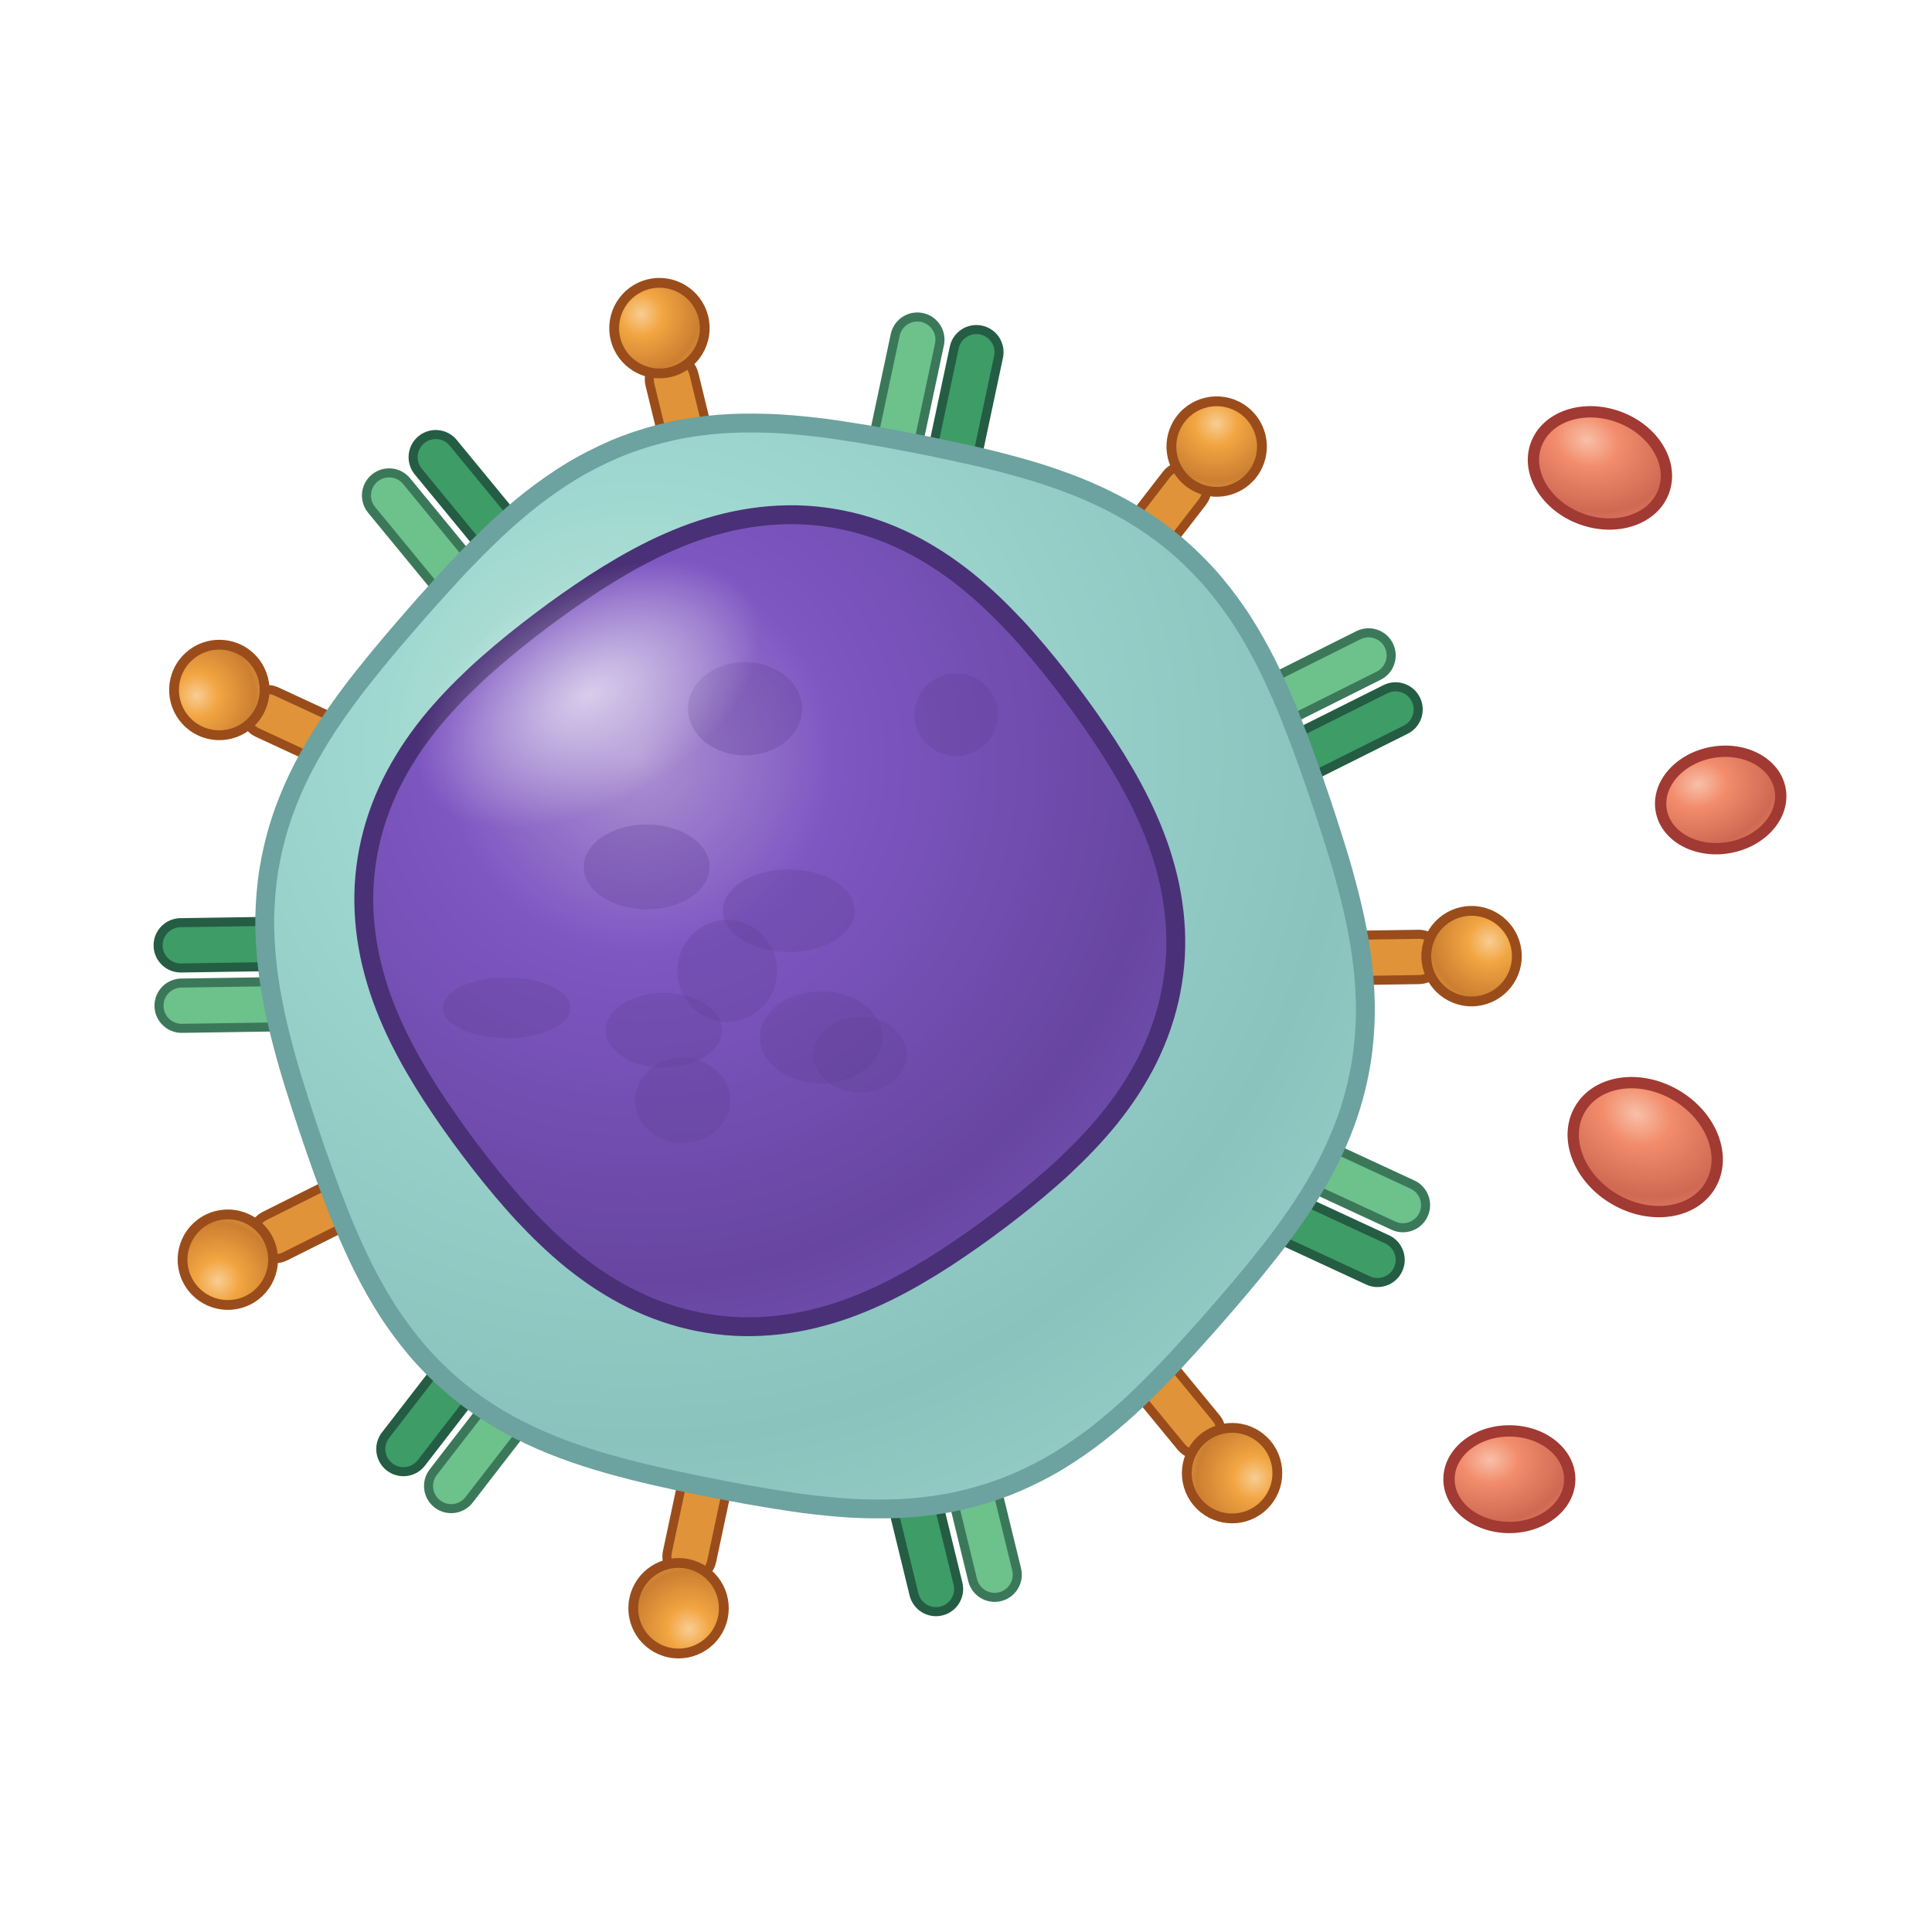
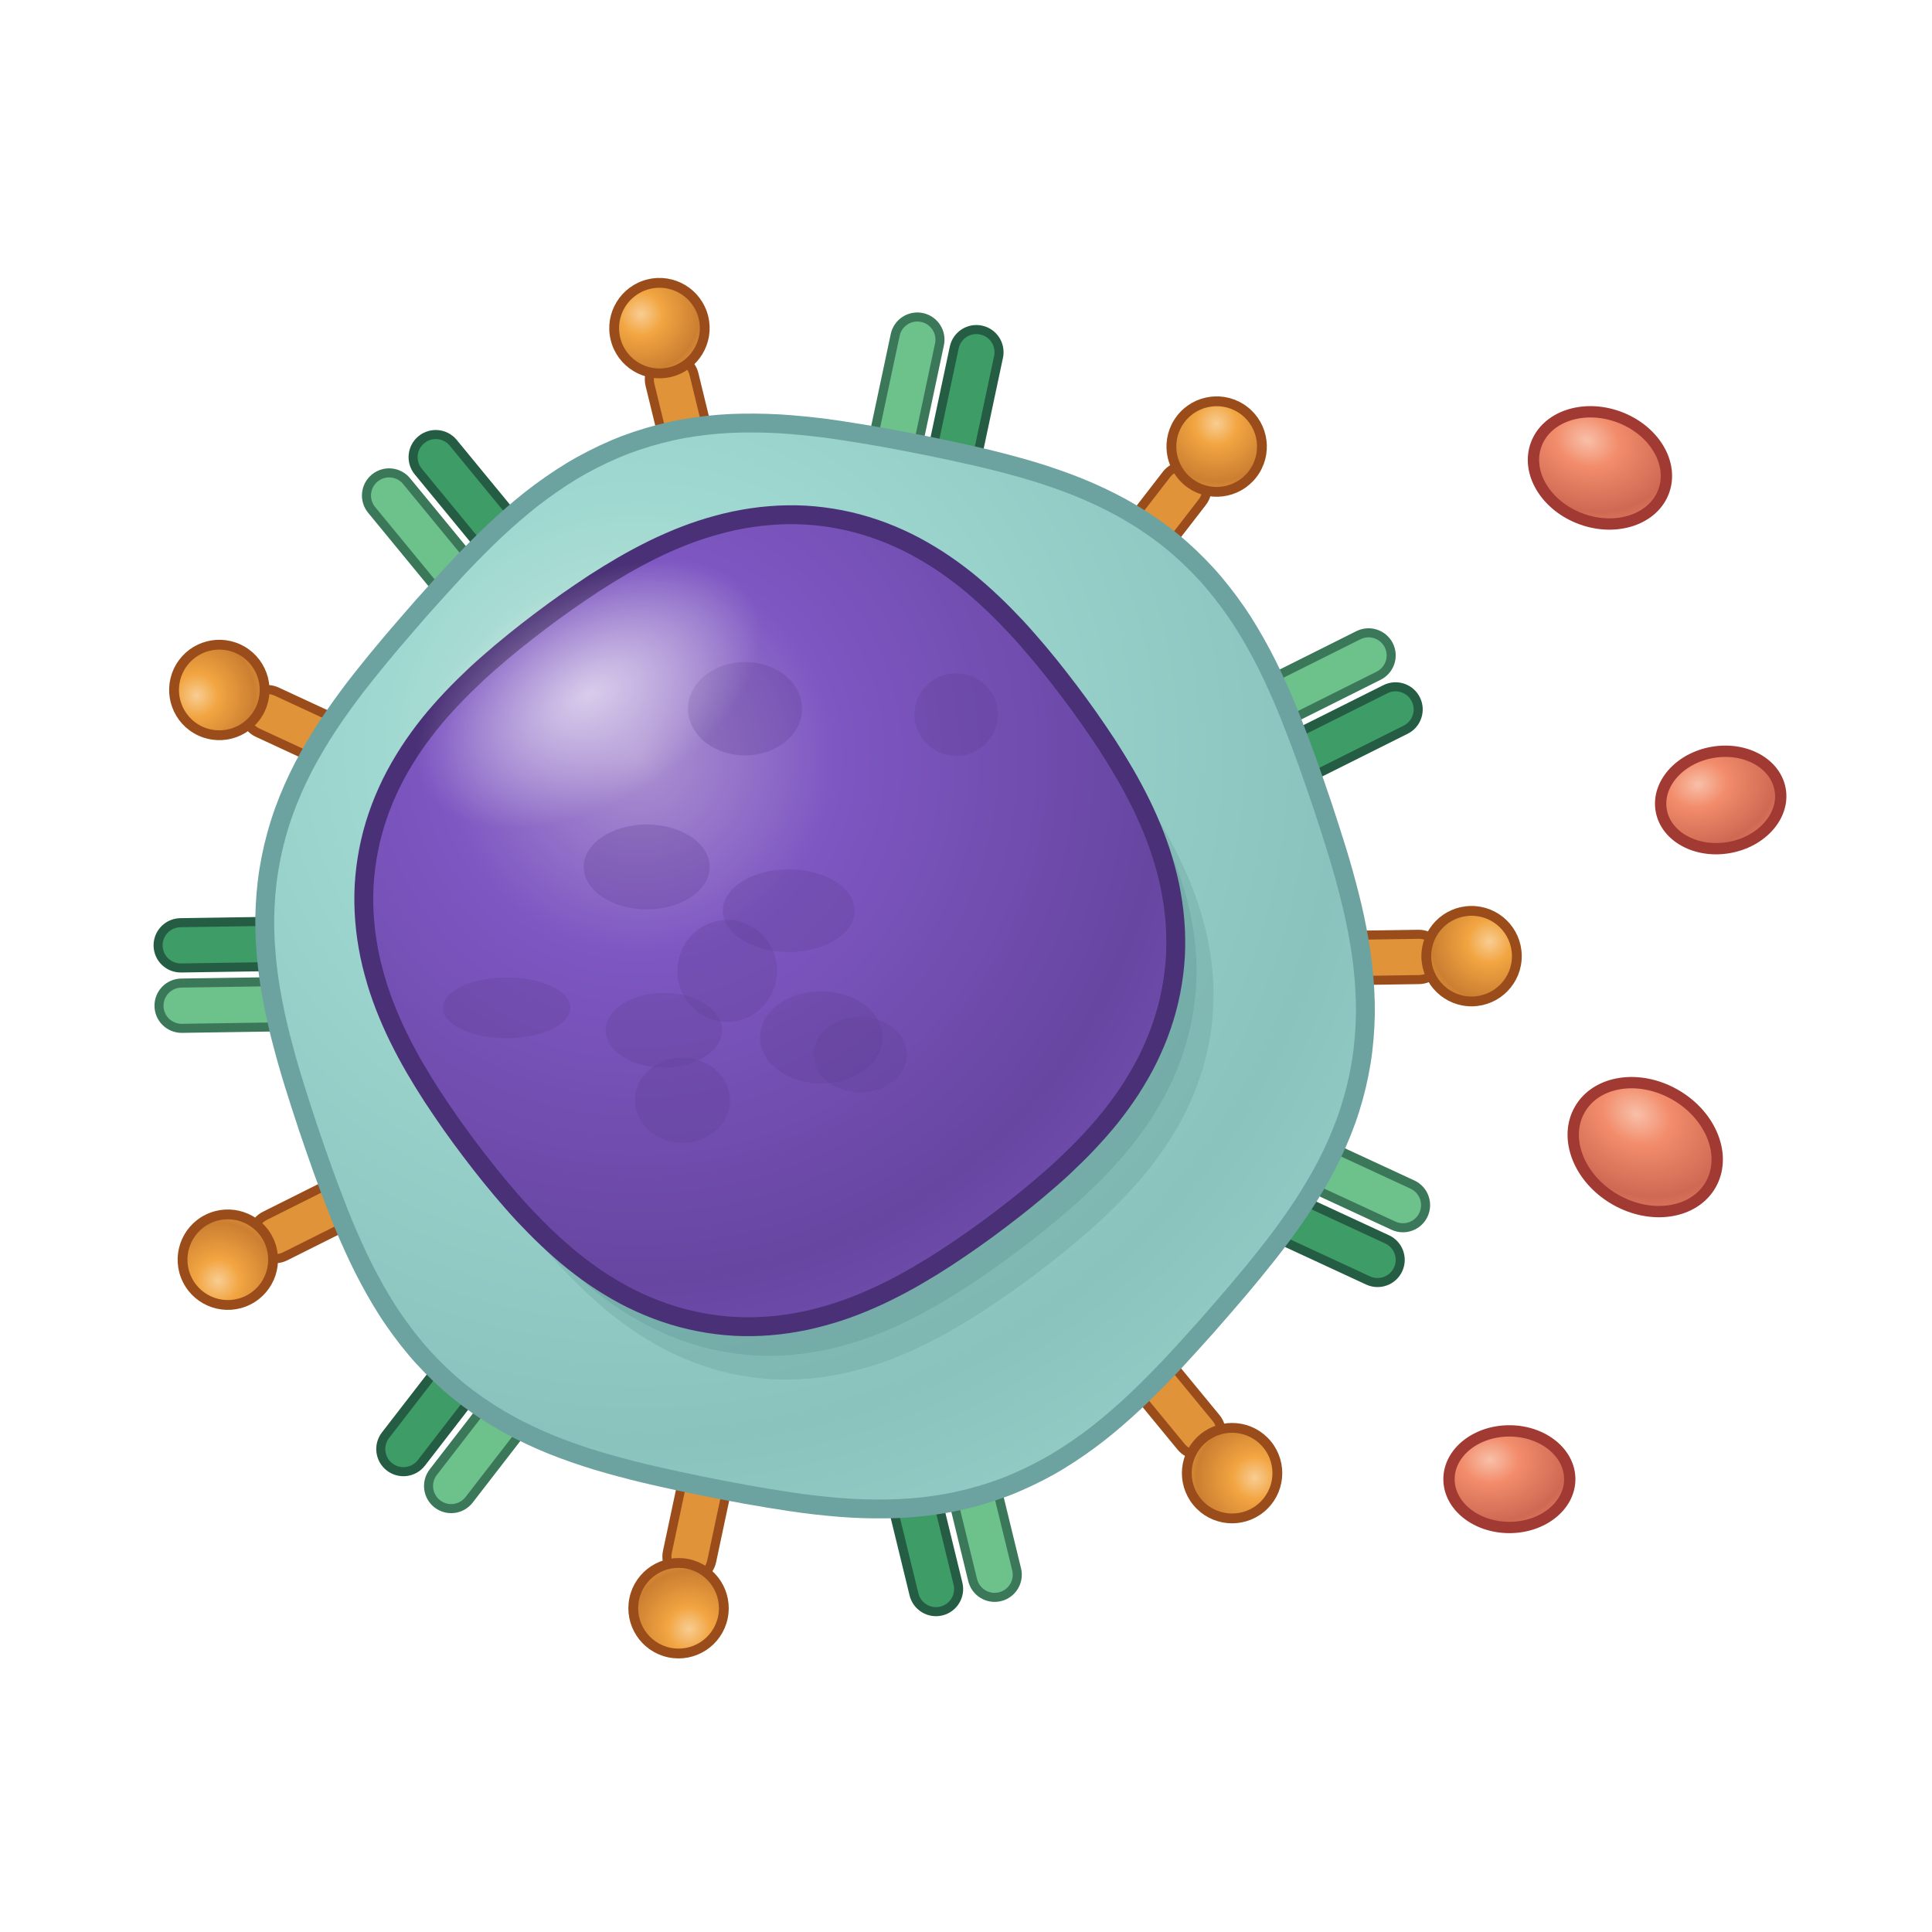
<svg xmlns="http://www.w3.org/2000/svg" viewBox="0 0 256 256" width="256" height="256" role="img" aria-labelledby="treg-title">
  <defs>
    <radialGradient id="treg-body" cx="0.34" cy="0.3" r="0.8">
      <stop offset="0" stop-color="#c5e5db" />
      <stop offset="0.3" stop-color="#9ED8D0" />
      <stop offset="0.8" stop-color="#8ac2bd" />
      <stop offset="1" stop-color="#94cdc6" />
    </radialGradient>
    <radialGradient id="treg-nucleus" cx="0.34" cy="0.3" r="0.8">
      <stop offset="0" stop-color="#ac91d1" />
      <stop offset="0.3" stop-color="#7E57C2" />
      <stop offset="0.8" stop-color="#6746a1" />
      <stop offset="1" stop-color="#734fb2" />
    </radialGradient>
    <radialGradient id="treg-cd25" cx="0.34" cy="0.3" r="0.8">
      <stop offset="0" stop-color="#f8cd93" />
      <stop offset="0.3" stop-color="#F2A541" />
      <stop offset="0.8" stop-color="#cc7f31" />
      <stop offset="1" stop-color="#df9239" />
    </radialGradient>
    <radialGradient id="treg-ck" cx="0.34" cy="0.3" r="0.8">
      <stop offset="0" stop-color="#f8c0a9" />
      <stop offset="0.3" stop-color="#F28C6B" />
      <stop offset="0.8" stop-color="#cf6953" />
      <stop offset="1" stop-color="#e07a5f" />
    </radialGradient>
    <radialGradient id="treg-gloss">
      <stop offset="0" stop-color="#fff" stop-opacity="0.62" />
      <stop offset="1" stop-color="#fff" stop-opacity="0" />
    </radialGradient>
  </defs>
  <g transform="rotate(12 108 128)">
    <rect x="101" y="41" width="6" height="19" rx="3" fill="#6CC28A" stroke="#3b785a" stroke-width="1.2" />
    <rect x="109" y="41" width="6" height="19" rx="3" fill="#3E9C66" stroke="#245d43" stroke-width="1.2" />
  </g>
  <g transform="rotate(37.71 108 128)">
    <rect x="105" y="45" width="6" height="15" rx="3" fill="#e09339" stroke="#9a4d1b" stroke-width="1.2" />
    <circle cx="108" cy="41" r="6" fill="url(#treg-cd25)" stroke="#9a4d1b" stroke-width="1.3" />
  </g>
  <g transform="rotate(63.43 108 128)">
    <rect x="101" y="41" width="6" height="19" rx="3" fill="#6CC28A" stroke="#3b785a" stroke-width="1.2" />
    <rect x="109" y="41" width="6" height="19" rx="3" fill="#3E9C66" stroke="#245d43" stroke-width="1.2" />
  </g>
  <g transform="rotate(89.14 108 128)">
    <rect x="105" y="45" width="6" height="15" rx="3" fill="#e09339" stroke="#9a4d1b" stroke-width="1.2" />
    <circle cx="108" cy="41" r="6" fill="url(#treg-cd25)" stroke="#9a4d1b" stroke-width="1.3" />
  </g>
  <g transform="rotate(114.86 108 128)">
    <rect x="101" y="41" width="6" height="19" rx="3" fill="#6CC28A" stroke="#3b785a" stroke-width="1.2" />
    <rect x="109" y="41" width="6" height="19" rx="3" fill="#3E9C66" stroke="#245d43" stroke-width="1.2" />
  </g>
  <g transform="rotate(140.57 108 128)">
    <rect x="105" y="45" width="6" height="15" rx="3" fill="#e09339" stroke="#9a4d1b" stroke-width="1.2" />
    <circle cx="108" cy="41" r="6" fill="url(#treg-cd25)" stroke="#9a4d1b" stroke-width="1.3" />
  </g>
  <g transform="rotate(166.29 108 128)">
    <rect x="101" y="41" width="6" height="19" rx="3" fill="#6CC28A" stroke="#3b785a" stroke-width="1.2" />
    <rect x="109" y="41" width="6" height="19" rx="3" fill="#3E9C66" stroke="#245d43" stroke-width="1.2" />
  </g>
  <g transform="rotate(192 108 128)">
    <rect x="105" y="45" width="6" height="15" rx="3" fill="#e09339" stroke="#9a4d1b" stroke-width="1.2" />
    <circle cx="108" cy="41" r="6" fill="url(#treg-cd25)" stroke="#9a4d1b" stroke-width="1.3" />
  </g>
  <g transform="rotate(217.71 108 128)">
    <rect x="101" y="41" width="6" height="19" rx="3" fill="#6CC28A" stroke="#3b785a" stroke-width="1.2" />
    <rect x="109" y="41" width="6" height="19" rx="3" fill="#3E9C66" stroke="#245d43" stroke-width="1.2" />
  </g>
  <g transform="rotate(243.43 108 128)">
    <rect x="105" y="45" width="6" height="15" rx="3" fill="#e09339" stroke="#9a4d1b" stroke-width="1.2" />
    <circle cx="108" cy="41" r="6" fill="url(#treg-cd25)" stroke="#9a4d1b" stroke-width="1.3" />
  </g>
  <g transform="rotate(269.14 108 128)">
    <rect x="101" y="41" width="6" height="19" rx="3" fill="#6CC28A" stroke="#3b785a" stroke-width="1.2" />
    <rect x="109" y="41" width="6" height="19" rx="3" fill="#3E9C66" stroke="#245d43" stroke-width="1.2" />
  </g>
  <g transform="rotate(294.86 108 128)">
    <rect x="105" y="45" width="6" height="15" rx="3" fill="#e09339" stroke="#9a4d1b" stroke-width="1.2" />
    <circle cx="108" cy="41" r="6" fill="url(#treg-cd25)" stroke="#9a4d1b" stroke-width="1.3" />
  </g>
  <g transform="rotate(320.57 108 128)">
    <rect x="101" y="41" width="6" height="19" rx="3" fill="#6CC28A" stroke="#3b785a" stroke-width="1.2" />
    <rect x="109" y="41" width="6" height="19" rx="3" fill="#3E9C66" stroke="#245d43" stroke-width="1.2" />
  </g>
  <g transform="rotate(346.29 108 128)">
    <rect x="105" y="45" width="6" height="15" rx="3" fill="#e09339" stroke="#9a4d1b" stroke-width="1.2" />
    <circle cx="108" cy="41" r="6" fill="url(#treg-cd25)" stroke="#9a4d1b" stroke-width="1.3" />
  </g>
  <path d="M180.58 128C180.81 130.11 180.95 132.25 180.92 134.38C180.88 136.51 180.71 138.66 180.37 140.76C180.03 142.86 179.53 144.96 178.88 146.99C178.24 149.02 177.42 151.02 176.51 152.93C175.6 154.85 174.53 156.71 173.42 158.51C172.31 160.3 171.09 162.02 169.85 163.71C168.61 165.39 167.3 167.01 166 168.61C164.69 170.21 163.36 171.77 162.01 173.32C160.67 174.88 159.32 176.41 157.93 177.93C156.55 179.46 155.16 180.98 153.7 182.46C152.24 183.94 150.76 185.43 149.19 186.83C147.62 188.23 146 189.61 144.29 190.86C142.58 192.11 140.79 193.31 138.93 194.34C137.07 195.37 135.12 196.3 133.13 197.06C131.14 197.81 129.07 198.42 126.99 198.88C124.91 199.34 122.78 199.63 120.66 199.8C118.54 199.97 116.4 199.97 114.29 199.91C112.18 199.85 110.08 199.65 108 199.42C105.92 199.19 103.87 198.86 101.83 198.53C99.79 198.2 97.77 197.83 95.76 197.44C93.74 197.05 91.73 196.65 89.72 196.21C87.71 195.77 85.7 195.33 83.68 194.81C81.67 194.29 79.65 193.74 77.65 193.09C75.65 192.43 73.65 191.71 71.71 190.86C69.77 190.01 67.84 189.05 66.02 187.96C64.19 186.87 62.41 185.64 60.76 184.3C59.11 182.95 57.55 181.46 56.11 179.89C54.68 178.32 53.36 176.61 52.15 174.86C50.94 173.11 49.87 171.26 48.87 169.4C47.87 167.54 46.99 165.62 46.15 163.71C45.31 161.79 44.57 159.85 43.83 157.92C43.1 155.99 42.41 154.06 41.74 152.12C41.07 150.18 40.41 148.24 39.79 146.28C39.16 144.32 38.54 142.35 37.98 140.35C37.43 138.34 36.89 136.32 36.46 134.26C36.03 132.2 35.65 130.11 35.42 128C35.19 125.89 35.05 123.75 35.08 121.62C35.12 119.49 35.29 117.34 35.63 115.24C35.97 113.14 36.47 111.04 37.12 109.01C37.76 106.98 38.58 104.98 39.49 103.07C40.4 101.15 41.47 99.29 42.58 97.49C43.69 95.7 44.91 93.98 46.15 92.29C47.39 90.61 48.7 88.99 50 87.39C51.31 85.79 52.64 84.23 53.99 82.68C55.33 81.12 56.68 79.59 58.07 78.07C59.45 76.54 60.84 75.02 62.3 73.54C63.76 72.06 65.24 70.57 66.81 69.17C68.38 67.77 70 66.39 71.71 65.14C73.42 63.89 75.21 62.69 77.07 61.66C78.93 60.63 80.88 59.7 82.87 58.94C84.86 58.19 86.93 57.58 89.01 57.12C91.09 56.66 93.22 56.37 95.34 56.2C97.46 56.03 99.6 56.03 101.71 56.09C103.82 56.15 105.92 56.35 108 56.58C110.08 56.81 112.13 57.14 114.17 57.47C116.21 57.8 118.23 58.17 120.24 58.56C122.26 58.95 124.27 59.35 126.28 59.79C128.29 60.23 130.3 60.67 132.32 61.19C134.33 61.71 136.35 62.26 138.35 62.91C140.35 63.57 142.35 64.29 144.29 65.14C146.23 65.99 148.16 66.95 149.98 68.04C151.81 69.13 153.59 70.36 155.24 71.7C156.89 73.05 158.45 74.54 159.89 76.11C161.32 77.68 162.64 79.39 163.85 81.14C165.06 82.89 166.13 84.74 167.13 86.6C168.13 88.46 169.01 90.38 169.85 92.29C170.69 94.21 171.43 96.15 172.17 98.08C172.9 100.01 173.59 101.94 174.26 103.88C174.93 105.82 175.59 107.76 176.21 109.72C176.84 111.68 177.46 113.65 178.02 115.65C178.57 117.66 179.11 119.68 179.54 121.74C179.97 123.8 180.35 125.89 180.58 128Z" fill="url(#treg-body)" stroke="#6ca2a0" stroke-width="2.5" />
+   <g transform="translate(2.75 3.85)">
+     <path d="M155.68 122C155.81 123.56 155.83 125.14 155.75 126.7C155.66 128.26 155.46 129.84 155.16 131.37C154.86 132.91 154.45 134.44 153.94 135.92C153.44 137.4 152.82 138.85 152.14 140.25C151.45 141.65 150.66 143 149.83 144.3C148.99 145.6 148.07 146.85 147.12 148.05C146.16 149.24 145.14 150.39 144.11 151.48C143.07 152.58 141.99 153.63 140.91 154.65C139.82 155.66 138.7 156.63 137.58 157.58C136.46 158.53 135.32 159.44 134.17 160.34C133.02 161.24 131.86 162.11 130.69 162.97C129.51 163.83 128.33 164.67 127.11 165.49C125.9 166.32 124.67 167.12 123.4 167.9C122.14 168.67 120.85 169.43 119.52 170.14C118.19 170.85 116.83 171.53 115.43 172.14C114.04 172.75 112.6 173.32 111.13 173.8C109.67 174.27 108.16 174.69 106.64 175.01C105.12 175.32 103.56 175.56 102 175.68C100.44 175.81 98.86 175.83 97.3 175.75C95.74 175.66 94.16 175.46 92.63 175.16C91.09 174.86 89.56 174.45 88.08 173.94C86.6 173.44 85.15 172.82 83.75 172.14C82.35 171.45 81 170.66 79.7 169.83C78.4 168.99 77.15 168.07 75.95 167.12C74.76 166.16 73.61 165.14 72.52 164.11C71.42 163.07 70.37 161.99 69.35 160.91C68.34 159.82 67.37 158.7 66.42 157.58C65.47 156.46 64.56 155.32 63.66 154.17C62.76 153.02 61.89 151.86 61.03 150.69C60.17 149.51 59.33 148.33 58.51 147.11C57.68 145.9 56.88 144.67 56.1 143.4C55.33 142.14 54.57 140.85 53.86 139.52C53.15 138.19 52.47 136.83 51.86 135.43C51.25 134.04 50.68 132.6 50.2 131.13C49.73 129.67 49.31 128.16 48.99 126.64C48.68 125.12 48.44 123.56 48.32 122C48.19 120.44 48.17 118.86 48.25 117.3C48.34 115.74 48.54 114.16 48.84 112.63C49.14 111.09 49.55 109.56 50.06 108.08C50.56 106.6 51.18 105.15 51.86 103.75C52.55 102.35 53.34 101 54.17 99.7C55.01 98.4 55.93 97.15 56.88 95.95C57.84 94.76 58.86 93.61 59.89 92.52C60.93 91.42 62.01 90.37 63.09 89.35C64.18 88.34 65.3 87.37 66.42 86.42C67.54 85.47 68.68 84.56 69.83 83.66C70.98 82.76 72.14 81.89 73.31 81.03C74.49 80.17 75.67 79.33 76.89 78.51C78.1 77.68 79.33 76.88 80.6 76.1C81.86 75.33 83.15 74.57 84.48 73.86C85.81 73.15 87.17 72.47 88.57 71.86C89.96 71.25 91.4 70.68 92.87 70.2C94.33 69.73 95.84 69.31 97.36 68.99C98.88 68.68 100.44 68.44 102 68.32C103.56 68.19 105.14 68.17 106.7 68.25C108.26 68.34 109.84 68.54 111.37 68.84C112.91 69.14 114.44 69.55 115.92 70.06C117.4 70.56 118.85 71.18 120.25 71.86C121.65 72.55 123 73.34 124.3 74.17C125.6 75.01 126.85 75.93 128.05 76.88C129.24 77.84 130.39 78.86 131.48 79.89C132.58 80.93 133.63 82.01 134.65 83.09C135.66 84.18 136.63 85.3 137.58 86.42C138.53 87.54 139.44 88.68 140.34 89.83C141.24 90.98 142.11 92.14 142.97 93.31C143.83 94.49 144.67 95.67 145.49 96.89C146.32 98.1 147.12 99.33 147.9 100.6C148.67 101.86 149.43 103.15 150.14 104.48C150.85 105.81 151.53 107.17 152.14 108.57C152.75 109.96 153.32 111.4 153.8 112.87C154.27 114.33 154.69 115.84 155.01 117.36C155.32 118.88 155.56 120.44 155.68 122Z" fill="#285960" opacity="0.13" />
+   </g>
+   <g transform="translate(5 7)">
+     <path d="M155.68 122C155.81 123.56 155.83 125.14 155.75 126.7C155.66 128.26 155.46 129.84 155.16 131.37C154.86 132.91 154.45 134.44 153.94 135.92C153.44 137.4 152.82 138.85 152.14 140.25C151.45 141.65 150.66 143 149.83 144.3C148.99 145.6 148.07 146.85 147.12 148.05C146.16 149.24 145.14 150.39 144.11 151.48C143.07 152.58 141.99 153.63 140.91 154.65C139.82 155.66 138.7 156.63 137.58 157.58C136.46 158.53 135.32 159.44 134.17 160.34C133.02 161.24 131.86 162.11 130.69 162.97C129.51 163.83 128.33 164.67 127.11 165.49C125.9 166.32 124.67 167.12 123.4 167.9C122.14 168.67 120.85 169.43 119.52 170.14C118.19 170.85 116.83 171.53 115.43 172.14C114.04 172.75 112.6 173.32 111.13 173.8C109.67 174.27 108.16 174.69 106.64 175.01C105.12 175.32 103.56 175.56 102 175.68C100.44 175.81 98.86 175.83 97.3 175.75C95.74 175.66 94.16 175.46 92.63 175.16C91.09 174.86 89.56 174.45 88.08 173.94C86.6 173.44 85.15 172.82 83.75 172.14C82.35 171.45 81 170.66 79.7 169.83C78.4 168.99 77.15 168.07 75.95 167.12C74.76 166.16 73.61 165.14 72.52 164.11C71.42 163.07 70.37 161.99 69.35 160.91C68.34 159.82 67.37 158.7 66.42 157.58C65.47 156.46 64.56 155.32 63.66 154.17C62.76 153.02 61.89 151.86 61.03 150.69C60.17 149.51 59.33 148.33 58.51 147.11C57.68 145.9 56.88 144.67 56.1 143.4C55.33 142.14 54.57 140.85 53.86 139.52C53.15 138.19 52.47 136.83 51.86 135.43C51.25 134.04 50.68 132.6 50.2 131.13C49.73 129.67 49.31 128.16 48.99 126.64C48.68 125.12 48.44 123.56 48.32 122C48.19 120.44 48.17 118.86 48.25 117.3C48.34 115.74 48.54 114.16 48.84 112.63C49.14 111.09 49.55 109.56 50.06 108.08C50.56 106.6 51.18 105.15 51.86 103.75C52.55 102.35 53.34 101 54.17 99.7C55.01 98.4 55.93 97.15 56.88 95.95C57.84 94.76 58.86 93.61 59.89 92.52C60.93 91.42 62.01 90.37 63.09 89.35C64.18 88.34 65.3 87.37 66.42 86.42C67.54 85.47 68.68 84.56 69.83 83.66C70.98 82.76 72.14 81.89 73.31 81.03C74.49 80.17 75.67 79.33 76.89 78.51C78.1 77.68 79.33 76.88 80.6 76.1C81.86 75.33 83.15 74.57 84.48 73.86C85.81 73.15 87.17 72.47 88.57 71.86C89.96 71.25 91.4 70.68 92.87 70.2C94.33 69.73 95.84 69.31 97.36 68.99C98.88 68.68 100.44 68.44 102 68.32C103.56 68.19 105.14 68.17 106.7 68.25C108.26 68.34 109.84 68.54 111.37 68.84C112.91 69.14 114.44 69.55 115.92 70.06C117.4 70.56 118.85 71.18 120.25 71.86C121.65 72.55 123 73.34 124.3 74.17C125.6 75.01 126.85 75.93 128.05 76.88C129.24 77.84 130.39 78.86 131.48 79.89C132.58 80.93 133.63 82.01 134.65 83.09C135.66 84.18 136.63 85.3 137.58 86.42C138.53 87.54 139.44 88.68 140.34 89.83C141.24 90.98 142.11 92.14 142.97 93.31C143.83 94.49 144.67 95.67 145.49 96.89C146.32 98.1 147.12 99.33 147.9 100.6C148.67 101.86 149.43 103.15 150.14 104.48C150.85 105.81 151.53 107.17 152.14 108.57C152.75 109.96 153.32 111.4 153.8 112.87C154.27 114.33 154.69 115.84 155.01 117.36C155.32 118.88 155.56 120.44 155.68 122Z" fill="#285960" opacity="0.13" />
+   </g>
  <path d="M155.68 122C155.81 123.56 155.83 125.14 155.75 126.7C155.66 128.26 155.46 129.84 155.16 131.37C154.86 132.91 154.45 134.44 153.94 135.92C153.44 137.4 152.82 138.85 152.14 140.25C151.45 141.65 150.66 143 149.83 144.3C148.99 145.6 148.07 146.85 147.12 148.05C146.16 149.24 145.14 150.39 144.11 151.48C143.07 152.58 141.99 153.63 140.91 154.65C139.82 155.66 138.7 156.63 137.58 157.58C136.46 158.53 135.32 159.44 134.17 160.34C133.02 161.24 131.86 162.11 130.69 162.97C129.51 163.83 128.33 164.67 127.11 165.49C125.9 166.32 124.67 167.12 123.4 167.9C122.14 168.67 120.85 169.43 119.52 170.14C118.19 170.85 116.83 171.53 115.43 172.14C114.04 172.75 112.6 173.32 111.13 173.8C109.67 174.27 108.16 174.69 106.64 175.01C105.12 175.32 103.56 175.56 102 175.68C100.44 175.81 98.86 175.83 97.3 175.75C95.74 175.66 94.16 175.46 92.63 175.16C91.09 174.86 89.56 174.45 88.08 173.94C86.6 173.44 85.15 172.82 83.75 172.14C82.35 171.45 81 170.66 79.7 169.83C78.4 168.99 77.15 168.07 75.95 167.12C74.76 166.16 73.61 165.14 72.52 164.11C71.42 163.07 70.37 161.99 69.35 160.91C68.34 159.82 67.37 158.7 66.42 157.58C65.47 156.46 64.56 155.32 63.66 154.17C62.76 153.02 61.89 151.86 61.03 150.69C60.17 149.51 59.33 148.33 58.51 147.11C57.68 145.9 56.88 144.67 56.1 143.4C55.33 142.14 54.57 140.85 53.86 139.52C53.15 138.19 52.47 136.83 51.86 135.43C51.25 134.04 50.68 132.6 50.2 131.13C49.73 129.67 49.31 128.16 48.99 126.64C48.68 125.12 48.44 123.56 48.32 122C48.19 120.44 48.17 118.86 48.25 117.3C48.34 115.74 48.54 114.16 48.84 112.63C49.14 111.09 49.55 109.56 50.06 108.08C50.56 106.6 51.18 105.15 51.86 103.75C52.55 102.35 53.34 101 54.17 99.7C55.01 98.4 55.93 97.15 56.88 95.95C57.84 94.76 58.86 93.61 59.89 92.52C60.93 91.42 62.01 90.37 63.09 89.35C64.18 88.34 65.3 87.37 66.42 86.42C67.54 85.47 68.68 84.56 69.83 83.66C70.98 82.76 72.14 81.89 73.31 81.03C74.49 80.17 75.67 79.33 76.89 78.51C78.1 77.68 79.33 76.88 80.6 76.1C81.86 75.33 83.15 74.57 84.48 73.86C85.81 73.15 87.17 72.47 88.57 71.86C89.96 71.25 91.4 70.68 92.87 70.2C94.33 69.73 95.84 69.31 97.36 68.99C98.88 68.68 100.44 68.44 102 68.32C103.56 68.19 105.14 68.17 106.7 68.25C108.26 68.34 109.84 68.54 111.37 68.84C112.91 69.14 114.44 69.55 115.92 70.06C117.4 70.56 118.85 71.18 120.25 71.86C121.65 72.55 123 73.34 124.3 74.17C125.6 75.01 126.85 75.93 128.05 76.88C129.24 77.84 130.39 78.86 131.48 79.89C132.58 80.93 133.63 82.01 134.65 83.09C135.66 84.18 136.63 85.3 137.58 86.42C138.53 87.54 139.44 88.68 140.34 89.83C141.24 90.98 142.11 92.14 142.97 93.31C143.83 94.49 144.67 95.67 145.49 96.89C146.32 98.1 147.12 99.33 147.9 100.6C148.67 101.86 149.43 103.15 150.14 104.48C150.85 105.81 151.53 107.17 152.14 108.57C152.75 109.96 153.32 111.4 153.8 112.87C154.27 114.33 154.69 115.84 155.01 117.36C155.32 118.88 155.56 120.44 155.68 122Z" fill="url(#treg-nucleus)" stroke="#4a3076" stroke-width="2.5" />
  <ellipse cx="85.69" cy="114.87" rx="8.34" ry="5.62" fill="#5d3f93" opacity="0.3" />
  <ellipse cx="90.43" cy="145.79" rx="6.3" ry="5.64" fill="#5d3f93" opacity="0.3" />
  <ellipse cx="108.82" cy="137.46" rx="8.12" ry="6.1" fill="#5d3f93" opacity="0.3" />
  <ellipse cx="104.51" cy="120.67" rx="8.73" ry="5.48" fill="#5d3f93" opacity="0.3" />
  <ellipse cx="98.72" cy="93.91" rx="7.56" ry="6.18" fill="#5d3f93" opacity="0.3" />
  <ellipse cx="87.96" cy="136.51" rx="7.71" ry="4.95" fill="#5d3f93" opacity="0.3" />
  <ellipse cx="67.13" cy="133.54" rx="8.44" ry="4.02" fill="#5d3f93" opacity="0.3" />
  <ellipse cx="96.36" cy="128.65" rx="6.6" ry="6.75" fill="#5d3f93" opacity="0.3" />
  <ellipse cx="126.7" cy="94.69" rx="5.53" ry="5.47" fill="#5d3f93" opacity="0.3" />
  <ellipse cx="113.97" cy="139.74" rx="6.19" ry="5.01" fill="#5d3f93" opacity="0.3" />
  <ellipse cx="78" cy="92" rx="25" ry="14.5" transform="rotate(-30 78 92)" fill="url(#treg-gloss)" />
  <ellipse cx="212" cy="62" rx="9" ry="7.2" transform="rotate(20 212 62)" fill="url(#treg-ck)" stroke="#a13a33" stroke-width="1.5" />
  <ellipse cx="228" cy="106" rx="8" ry="6.4" transform="rotate(-10 228 106)" fill="url(#treg-ck)" stroke="#a13a33" stroke-width="1.5" />
  <ellipse cx="218" cy="152" rx="10" ry="8" transform="rotate(30 218 152)" fill="url(#treg-ck)" stroke="#a13a33" stroke-width="1.5" />
  <ellipse cx="200" cy="196" rx="8" ry="6.4" transform="rotate(0 200 196)" fill="url(#treg-ck)" stroke="#a13a33" stroke-width="1.5" />
</svg>
